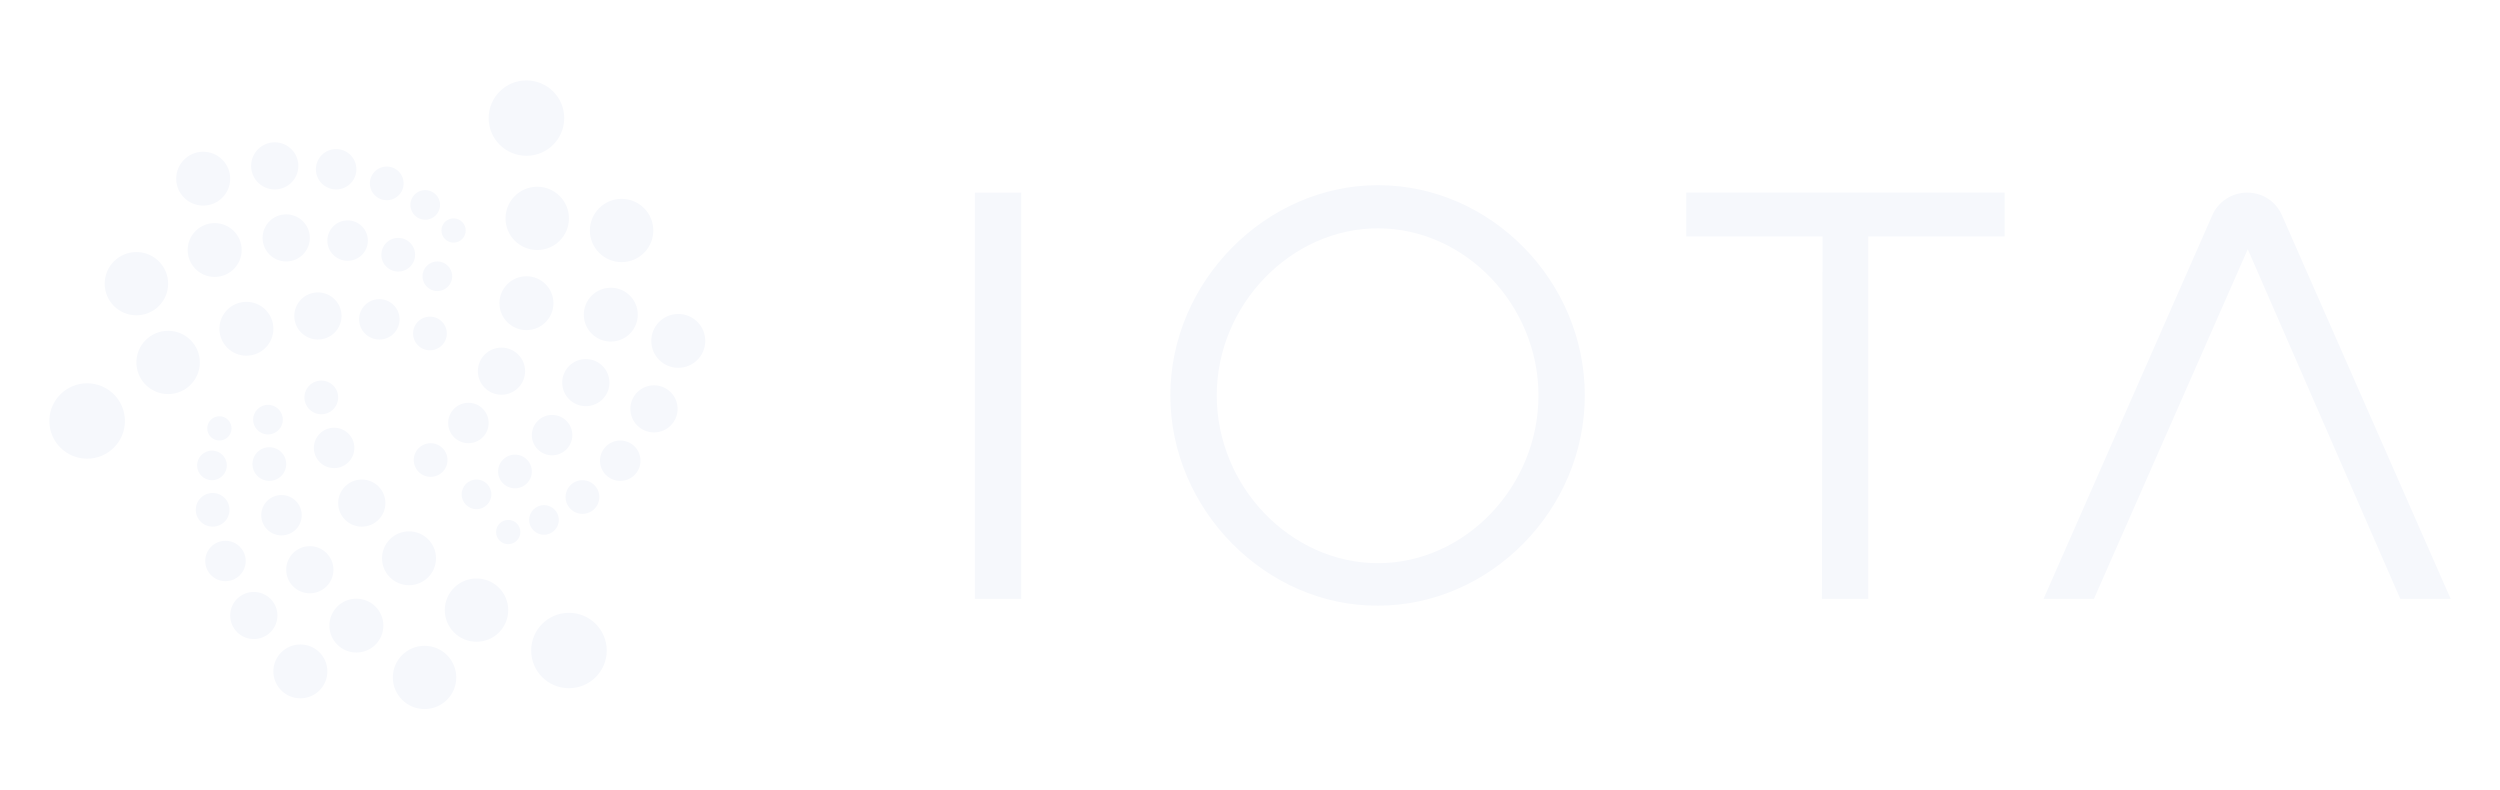
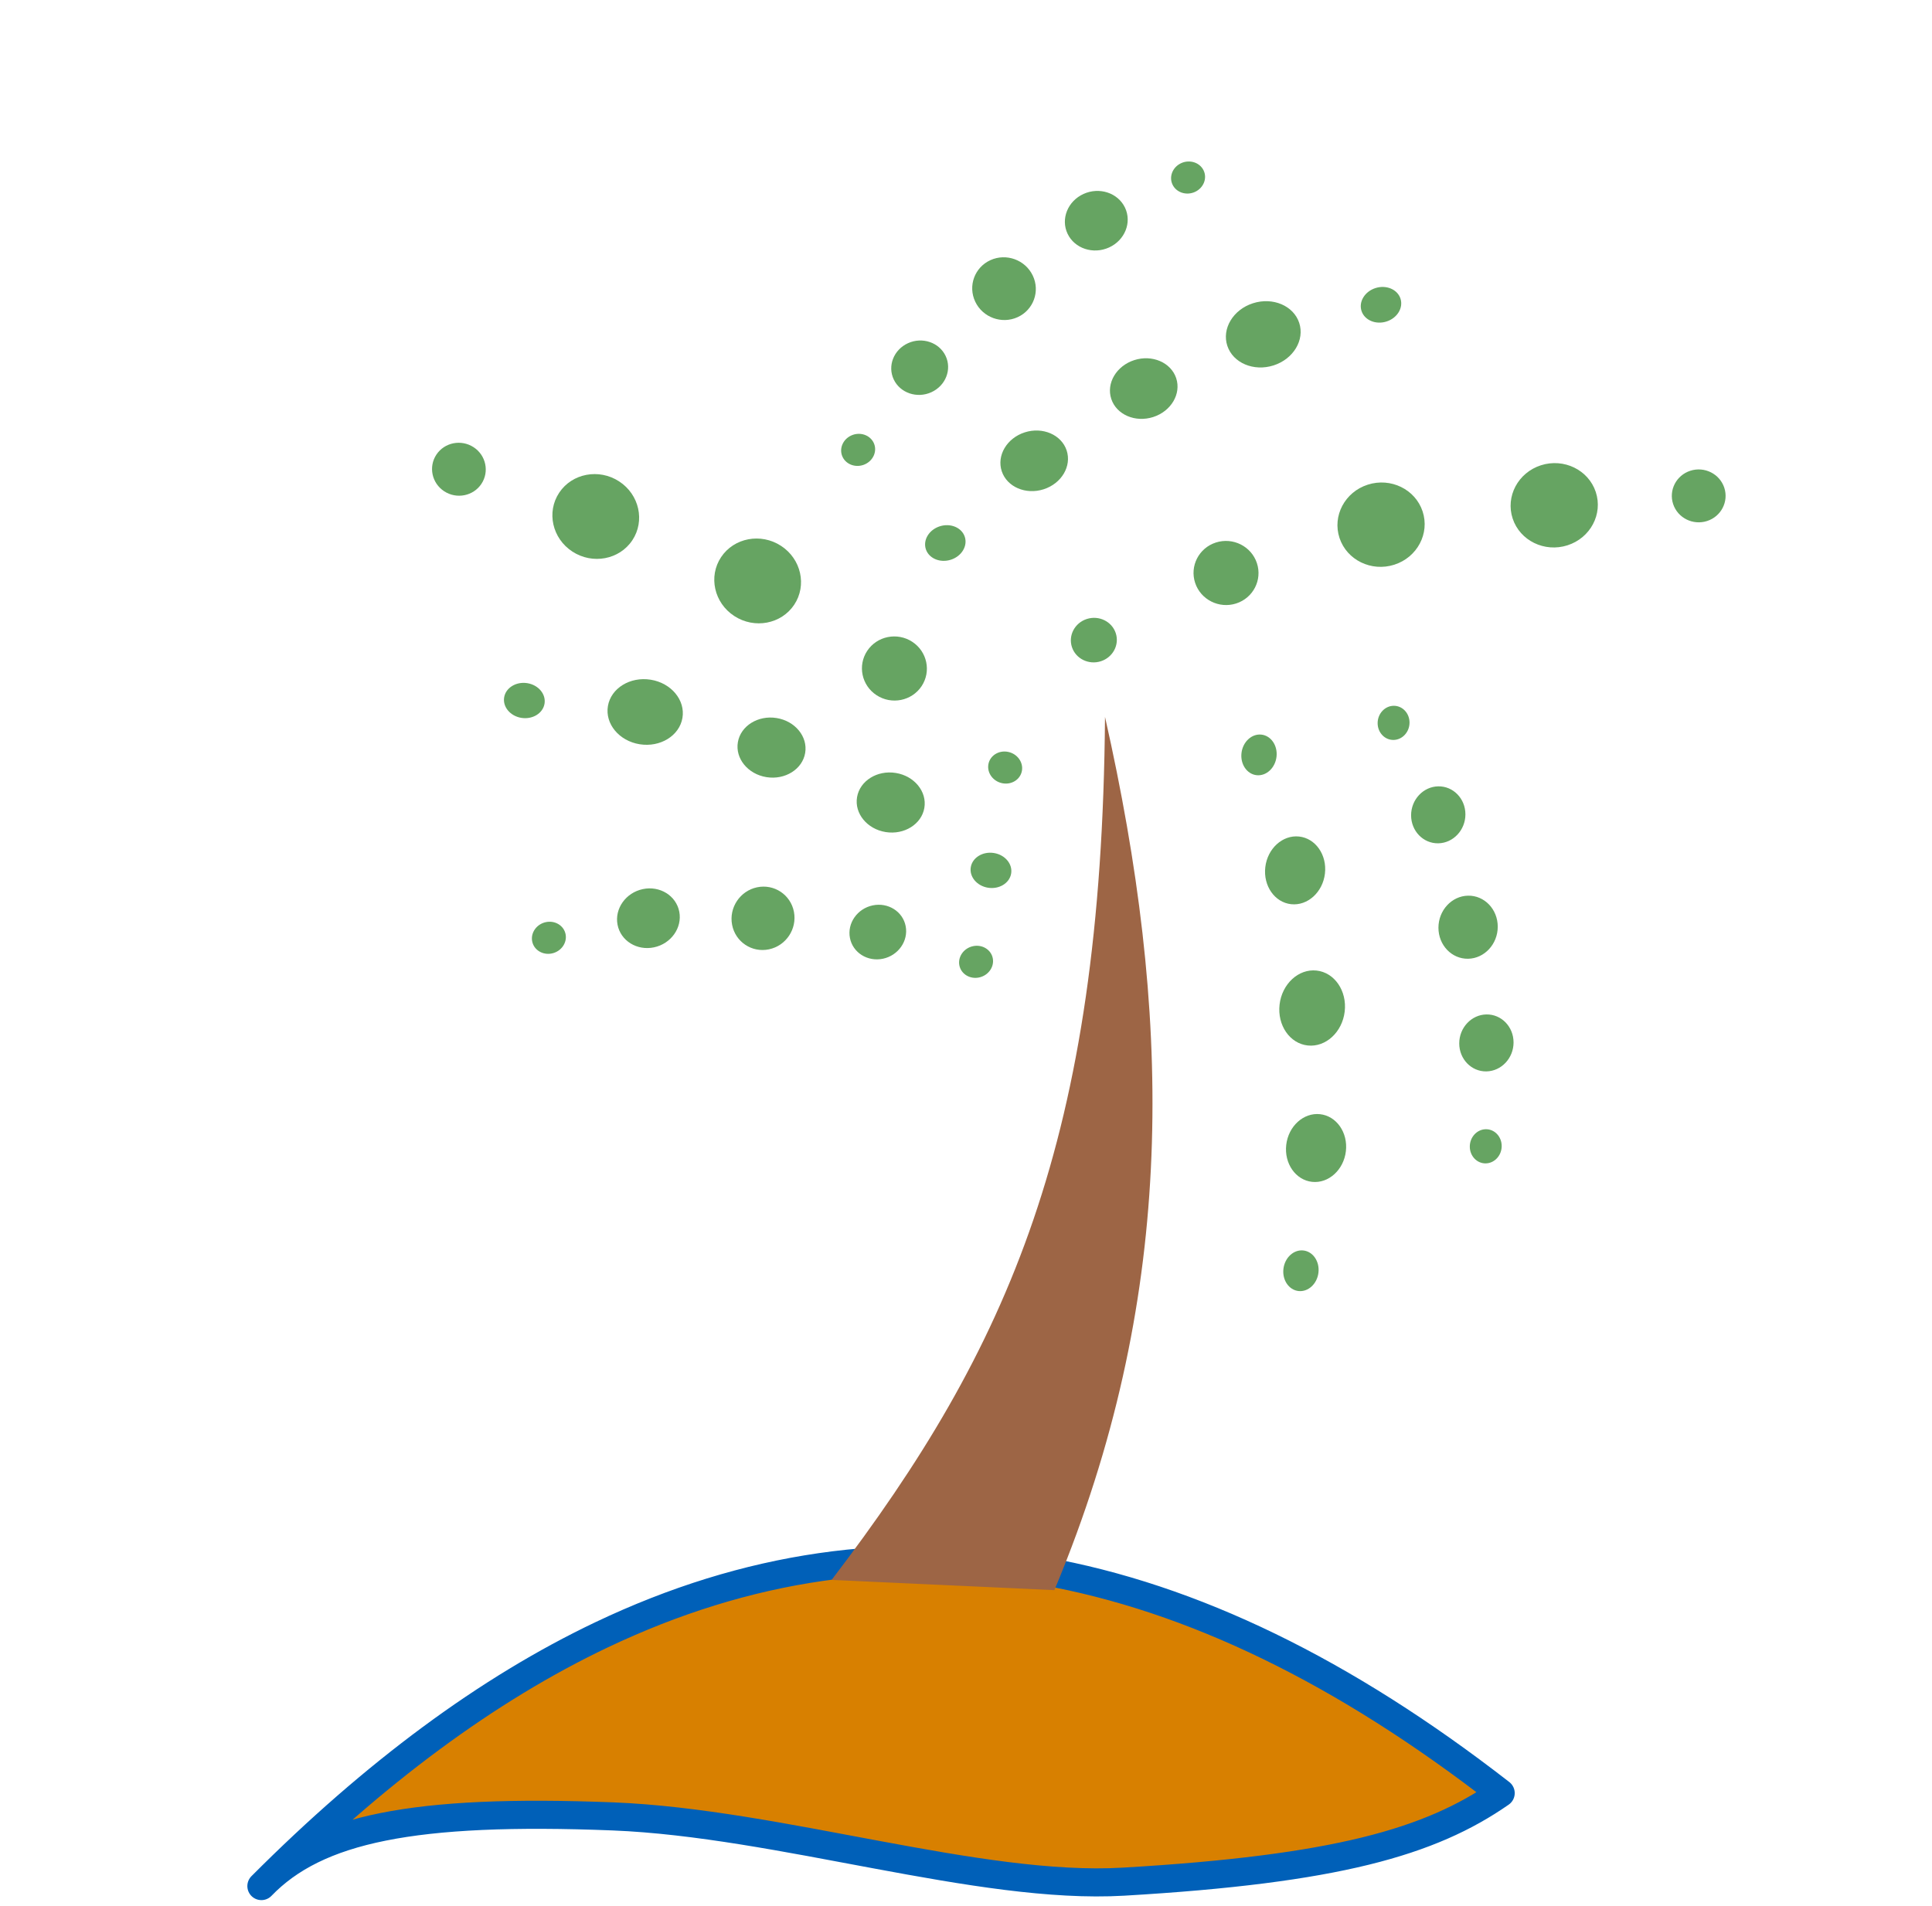
- <svg xmlns="http://www.w3.org/2000/svg" style="isolation:isolate" viewBox="0 0 152 48" width="152pt" height="48pt">
+ <svg xmlns="http://www.w3.org/2000/svg" width="100%" height="100%" viewBox="0 0 226921 223925" version="1.1" xml:space="preserve" style="fill-rule:evenodd;clip-rule:evenodd;stroke-linecap:round;stroke-linejoin:round;stroke-miterlimit:1.5;">
  <g>
-     <path d=" M 32.007 9.472 C 33.276 9.472 34.305 8.446 34.305 7.18 C 34.305 5.915 33.276 4.889 32.007 4.889 C 30.738 4.889 29.71 5.915 29.71 7.18 C 29.71 8.446 30.738 9.472 32.007 9.472 Z " fill="rgb(246,248,252)" />
-     <path d=" M 34.592 41.843 C 35.861 41.843 36.89 40.817 36.89 39.551 C 36.89 38.285 35.861 37.259 34.592 37.259 C 33.323 37.259 32.295 38.285 32.295 39.551 C 32.295 40.817 33.323 41.843 34.592 41.843 Z " fill="rgb(246,248,252)" />
-     <path d=" M 32.664 15.201 C 33.729 15.201 34.592 14.34 34.592 13.278 C 34.592 12.216 33.729 11.354 32.664 11.354 C 31.599 11.354 30.736 12.216 30.736 13.278 C 30.736 14.34 31.599 15.201 32.664 15.201 Z " fill="rgb(246,248,252)" />
-     <path d=" M 37.793 15.937 C 38.858 15.937 39.721 15.076 39.721 14.014 C 39.721 12.952 38.858 12.091 37.793 12.091 C 36.728 12.091 35.865 12.952 35.865 14.014 C 35.865 15.076 36.728 15.937 37.793 15.937 Z " fill="rgb(246,248,252)" />
-     <path d=" M 32.008 20.071 C 32.914 20.071 33.649 19.338 33.649 18.434 C 33.649 17.53 32.914 16.797 32.008 16.797 C 31.101 16.797 30.366 17.53 30.366 18.434 C 30.366 19.338 31.101 20.071 32.008 20.071 Z " fill="rgb(246,248,252)" />
-     <path d=" M 37.136 20.768 C 38.042 20.768 38.777 20.035 38.777 19.131 C 38.777 18.227 38.042 17.494 37.136 17.494 C 36.23 17.494 35.495 18.227 35.495 19.131 C 35.495 20.035 36.23 20.768 37.136 20.768 Z " fill="rgb(246,248,252)" />
-     <path d=" M 41.239 22.363 C 42.145 22.363 42.88 21.63 42.88 20.726 C 42.88 19.822 42.145 19.089 41.239 19.089 C 40.333 19.089 39.598 19.822 39.598 20.726 C 39.598 21.63 40.333 22.363 41.239 22.363 Z " fill="rgb(246,248,252)" />
-     <path d=" M 35.618 24.695 C 36.411 24.695 37.054 24.054 37.054 23.263 C 37.054 22.472 36.411 21.831 35.618 21.831 C 34.825 21.831 34.182 22.472 34.182 23.263 C 34.182 24.054 34.825 24.695 35.618 24.695 Z " fill="rgb(246,248,252)" />
-     <path d=" M 30.49 24 C 31.283 24 31.926 23.358 31.926 22.567 C 31.926 21.776 31.283 21.135 30.49 21.135 C 29.697 21.135 29.054 21.776 29.054 22.567 C 29.054 23.358 29.697 24 30.49 24 Z " fill="rgb(246,248,252)" />
-     <path d=" M 39.762 26.291 C 40.555 26.291 41.198 25.65 41.198 24.859 C 41.198 24.068 40.555 23.427 39.762 23.427 C 38.969 23.427 38.326 24.068 38.326 24.859 C 38.326 25.65 38.969 26.291 39.762 26.291 Z " fill="rgb(246,248,252)" />
-     <path d=" M 33.567 27.683 C 34.247 27.683 34.798 27.133 34.798 26.455 C 34.798 25.777 34.247 25.228 33.567 25.228 C 32.887 25.228 32.336 25.777 32.336 26.455 C 32.336 27.133 32.887 27.683 33.567 27.683 Z " fill="rgb(246,248,252)" />
-     <path d=" M 37.711 29.238 C 38.391 29.238 38.942 28.689 38.942 28.011 C 38.942 27.333 38.391 26.783 37.711 26.783 C 37.031 26.783 36.48 27.333 36.48 28.011 C 36.48 28.689 37.031 29.238 37.711 29.238 Z " fill="rgb(246,248,252)" />
-     <path d=" M 28.479 26.946 C 29.159 26.946 29.71 26.396 29.71 25.718 C 29.71 25.04 29.159 24.49 28.479 24.49 C 27.799 24.49 27.248 25.04 27.248 25.718 C 27.248 26.396 27.799 26.946 28.479 26.946 Z " fill="rgb(246,248,252)" />
-     <path d=" M 31.31 29.689 C 31.876 29.689 32.336 29.231 32.336 28.666 C 32.336 28.1 31.876 27.642 31.31 27.642 C 30.744 27.642 30.284 28.1 30.284 28.666 C 30.284 29.231 30.744 29.689 31.31 29.689 Z " fill="rgb(246,248,252)" />
-     <path d=" M 33.074 32.512 C 33.573 32.512 33.977 32.109 33.977 31.612 C 33.977 31.115 33.573 30.712 33.074 30.712 C 32.576 30.712 32.172 31.115 32.172 31.612 C 32.172 32.109 32.576 32.512 33.074 32.512 Z " fill="rgb(246,248,252)" />
-     <path d=" M 30.9 33.085 C 31.308 33.085 31.638 32.755 31.638 32.348 C 31.638 31.941 31.308 31.611 30.9 31.611 C 30.492 31.611 30.161 31.941 30.161 32.348 C 30.161 32.755 30.492 33.085 30.9 33.085 Z " fill="rgb(246,248,252)" />
-     <path d=" M 28.971 30.957 C 29.47 30.957 29.874 30.554 29.874 30.057 C 29.874 29.559 29.47 29.156 28.971 29.156 C 28.473 29.156 28.068 29.559 28.068 30.057 C 28.068 30.554 28.473 30.957 28.971 30.957 Z " fill="rgb(246,248,252)" />
-     <path d=" M 26.182 28.993 C 26.748 28.993 27.207 28.535 27.207 27.97 C 27.207 27.405 26.748 26.947 26.182 26.947 C 25.615 26.947 25.156 27.405 25.156 27.97 C 25.156 28.535 25.615 28.993 26.182 28.993 Z " fill="rgb(246,248,252)" />
-     <path d=" M 26.14 21.298 C 26.707 21.298 27.166 20.84 27.166 20.275 C 27.166 19.71 26.707 19.252 26.14 19.252 C 25.574 19.252 25.114 19.71 25.114 20.275 C 25.114 20.84 25.574 21.298 26.14 21.298 Z " fill="rgb(246,248,252)" />
-     <path d=" M 26.592 17.698 C 27.09 17.698 27.494 17.294 27.494 16.797 C 27.494 16.3 27.09 15.897 26.592 15.897 C 26.093 15.897 25.689 16.3 25.689 16.797 C 25.689 17.294 26.093 17.698 26.592 17.698 Z " fill="rgb(246,248,252)" />
-     <path d=" M 27.577 14.751 C 27.984 14.751 28.315 14.421 28.315 14.014 C 28.315 13.608 27.984 13.278 27.577 13.278 C 27.169 13.278 26.838 13.608 26.838 14.014 C 26.838 14.421 27.169 14.751 27.577 14.751 Z " fill="rgb(246,248,252)" />
-     <path d=" M 25.853 13.359 C 26.352 13.359 26.756 12.956 26.756 12.459 C 26.756 11.962 26.352 11.559 25.853 11.559 C 25.355 11.559 24.951 11.962 24.951 12.459 C 24.951 12.956 25.355 13.359 25.853 13.359 Z " fill="rgb(246,248,252)" />
-     <path d=" M 35.413 31.243 C 35.979 31.243 36.439 30.785 36.439 30.22 C 36.439 29.655 35.979 29.197 35.413 29.197 C 34.846 29.197 34.387 29.655 34.387 30.22 C 34.387 30.785 34.846 31.243 35.413 31.243 Z " fill="rgb(246,248,252)" />
-     <path d=" M 23.515 12.173 C 24.081 12.173 24.54 11.715 24.54 11.15 C 24.54 10.585 24.081 10.127 23.515 10.127 C 22.948 10.127 22.489 10.585 22.489 11.15 C 22.489 11.715 22.948 12.173 23.515 12.173 Z " fill="rgb(246,248,252)" />
-     <path d=" M 24.212 16.511 C 24.779 16.511 25.238 16.053 25.238 15.488 C 25.238 14.923 24.779 14.465 24.212 14.465 C 23.646 14.465 23.186 14.923 23.186 15.488 C 23.186 16.053 23.646 16.511 24.212 16.511 Z " fill="rgb(246,248,252)" />
-     <path d=" M 23.063 20.644 C 23.743 20.644 24.294 20.094 24.294 19.416 C 24.294 18.738 23.743 18.188 23.063 18.188 C 22.384 18.188 21.833 18.738 21.833 19.416 C 21.833 20.094 22.384 20.644 23.063 20.644 Z " fill="rgb(246,248,252)" />
-     <path d=" M 19.329 20.643 C 20.122 20.643 20.765 20.002 20.765 19.211 C 20.765 18.42 20.122 17.779 19.329 17.779 C 18.536 17.779 17.893 18.42 17.893 19.211 C 17.893 20.002 18.536 20.643 19.329 20.643 Z " fill="rgb(246,248,252)" />
-     <path d=" M 14.981 21.626 C 15.887 21.626 16.622 20.893 16.622 19.989 C 16.622 19.085 15.887 18.352 14.981 18.352 C 14.074 18.352 13.34 19.085 13.34 19.989 C 13.34 20.893 14.074 21.626 14.981 21.626 Z " fill="rgb(246,248,252)" />
-     <path d=" M 10.221 23.96 C 11.286 23.96 12.15 23.098 12.15 22.036 C 12.15 20.974 11.286 20.113 10.221 20.113 C 9.156 20.113 8.293 20.974 8.293 22.036 C 8.293 23.098 9.156 23.96 10.221 23.96 Z " fill="rgb(246,248,252)" />
-     <path d=" M 5.298 27.888 C 6.567 27.888 7.595 26.862 7.595 25.596 C 7.595 24.33 6.567 23.304 5.298 23.304 C 4.029 23.304 3 24.33 3 25.596 C 3 26.862 4.029 27.888 5.298 27.888 Z " fill="rgb(246,248,252)" />
-     <path d=" M 8.293 19.171 C 9.358 19.171 10.222 18.31 10.222 17.248 C 10.222 16.186 9.358 15.325 8.293 15.325 C 7.228 15.325 6.365 16.186 6.365 17.248 C 6.365 18.31 7.228 19.171 8.293 19.171 Z " fill="rgb(246,248,252)" />
-     <path d=" M 13.052 16.838 C 13.958 16.838 14.693 16.105 14.693 15.201 C 14.693 14.297 13.958 13.564 13.052 13.564 C 12.146 13.564 11.411 14.297 11.411 15.201 C 11.411 16.105 12.146 16.838 13.052 16.838 Z " fill="rgb(246,248,252)" />
-     <path d=" M 12.354 12.5 C 13.261 12.5 13.995 11.767 13.995 10.863 C 13.995 9.959 13.261 9.226 12.354 9.226 C 11.448 9.226 10.713 9.959 10.713 10.863 C 10.713 11.767 11.448 12.5 12.354 12.5 Z " fill="rgb(246,248,252)" />
-     <path d=" M 16.704 11.518 C 17.497 11.518 18.14 10.877 18.14 10.086 C 18.14 9.295 17.497 8.653 16.704 8.653 C 15.911 8.653 15.268 9.295 15.268 10.086 C 15.268 10.877 15.911 11.518 16.704 11.518 Z " fill="rgb(246,248,252)" />
-     <path d=" M 20.437 11.518 C 21.117 11.518 21.668 10.969 21.668 10.291 C 21.668 9.613 21.117 9.063 20.437 9.063 C 19.757 9.063 19.206 9.613 19.206 10.291 C 19.206 10.969 19.757 11.518 20.437 11.518 Z " fill="rgb(246,248,252)" />
-     <path d=" M 21.135 15.856 C 21.815 15.856 22.366 15.306 22.366 14.628 C 22.366 13.95 21.815 13.4 21.135 13.4 C 20.455 13.4 19.904 13.95 19.904 14.628 C 19.904 15.306 20.455 15.856 21.135 15.856 Z " fill="rgb(246,248,252)" />
-     <path d=" M 17.401 15.897 C 18.194 15.897 18.837 15.255 18.837 14.464 C 18.837 13.673 18.194 13.032 17.401 13.032 C 16.608 13.032 15.965 13.673 15.965 14.464 C 15.965 15.255 16.608 15.897 17.401 15.897 Z " fill="rgb(246,248,252)" />
-     <path d=" M 13.339 26.783 C 13.747 26.783 14.078 26.453 14.078 26.046 C 14.078 25.639 13.747 25.309 13.339 25.309 C 12.931 25.309 12.601 25.639 12.601 26.046 C 12.601 26.453 12.931 26.783 13.339 26.783 Z " fill="rgb(246,248,252)" />
-     <path d=" M 16.293 26.414 C 16.792 26.414 17.196 26.011 17.196 25.514 C 17.196 25.017 16.792 24.614 16.293 24.614 C 15.795 24.614 15.391 25.017 15.391 25.514 C 15.391 26.011 15.795 26.414 16.293 26.414 Z " fill="rgb(246,248,252)" />
-     <path d=" M 19.534 25.187 C 20.101 25.187 20.56 24.729 20.56 24.163 C 20.56 23.598 20.101 23.14 19.534 23.14 C 18.968 23.14 18.509 23.598 18.509 24.163 C 18.509 24.729 18.968 25.187 19.534 25.187 Z " fill="rgb(246,248,252)" />
-     <path d=" M 20.314 28.461 C 20.994 28.461 21.545 27.911 21.545 27.233 C 21.545 26.555 20.994 26.005 20.314 26.005 C 19.634 26.005 19.083 26.555 19.083 27.233 C 19.083 27.911 19.634 28.461 20.314 28.461 Z " fill="rgb(246,248,252)" />
-     <path d=" M 16.376 29.238 C 16.942 29.238 17.402 28.779 17.402 28.215 C 17.402 27.649 16.942 27.191 16.376 27.191 C 15.809 27.191 15.35 27.649 15.35 28.215 C 15.35 28.779 15.809 29.238 16.376 29.238 Z " fill="rgb(246,248,252)" />
-     <path d=" M 12.888 29.197 C 13.386 29.197 13.791 28.794 13.791 28.297 C 13.791 27.8 13.386 27.397 12.888 27.397 C 12.389 27.397 11.985 27.8 11.985 28.297 C 11.985 28.794 12.389 29.197 12.888 29.197 Z " fill="rgb(246,248,252)" />
-     <path d=" M 12.929 32.02 C 13.495 32.02 13.954 31.562 13.954 30.997 C 13.954 30.432 13.495 29.974 12.929 29.974 C 12.362 29.974 11.903 30.432 11.903 30.997 C 11.903 31.562 12.362 32.02 12.929 32.02 Z " fill="rgb(246,248,252)" />
-     <path d=" M 17.114 32.553 C 17.794 32.553 18.345 32.003 18.345 31.325 C 18.345 30.647 17.794 30.098 17.114 30.098 C 16.434 30.098 15.883 30.647 15.883 31.325 C 15.883 32.003 16.434 32.553 17.114 32.553 Z " fill="rgb(246,248,252)" />
-     <path d=" M 21.997 32.021 C 22.79 32.021 23.433 31.38 23.433 30.589 C 23.433 29.797 22.79 29.156 21.997 29.156 C 21.204 29.156 20.561 29.797 20.561 30.589 C 20.561 31.38 21.204 32.021 21.997 32.021 Z " fill="rgb(246,248,252)" />
-     <path d=" M 24.868 35.581 C 25.775 35.581 26.509 34.848 26.509 33.944 C 26.509 33.04 25.775 32.307 24.868 32.307 C 23.962 32.307 23.227 33.04 23.227 33.944 C 23.227 34.848 23.962 35.581 24.868 35.581 Z " fill="rgb(246,248,252)" />
-     <path d=" M 18.837 36.072 C 19.63 36.072 20.273 35.431 20.273 34.64 C 20.273 33.849 19.63 33.207 18.837 33.207 C 18.044 33.207 17.401 33.849 17.401 34.64 C 17.401 35.431 18.044 36.072 18.837 36.072 Z " fill="rgb(246,248,252)" />
-     <path d=" M 15.432 38.855 C 16.225 38.855 16.868 38.213 16.868 37.422 C 16.868 36.631 16.225 35.99 15.432 35.99 C 14.638 35.99 13.996 36.631 13.996 37.422 C 13.996 38.213 14.638 38.855 15.432 38.855 Z " fill="rgb(246,248,252)" />
-     <path d=" M 18.263 42.457 C 19.169 42.457 19.904 41.724 19.904 40.82 C 19.904 39.916 19.169 39.183 18.263 39.183 C 17.356 39.183 16.621 39.916 16.621 40.82 C 16.621 41.724 17.356 42.457 18.263 42.457 Z " fill="rgb(246,248,252)" />
-     <path d=" M 25.812 43.111 C 26.877 43.111 27.741 42.25 27.741 41.188 C 27.741 40.126 26.877 39.265 25.812 39.265 C 24.747 39.265 23.884 40.126 23.884 41.188 C 23.884 42.25 24.747 43.111 25.812 43.111 Z " fill="rgb(246,248,252)" />
-     <path d=" M 21.668 39.674 C 22.575 39.674 23.309 38.941 23.309 38.037 C 23.309 37.133 22.575 36.4 21.668 36.4 C 20.762 36.4 20.027 37.133 20.027 38.037 C 20.027 38.941 20.762 39.674 21.668 39.674 Z " fill="rgb(246,248,252)" />
-     <path d=" M 28.972 39.019 C 30.037 39.019 30.9 38.158 30.9 37.095 C 30.9 36.033 30.037 35.172 28.972 35.172 C 27.907 35.172 27.043 36.033 27.043 37.095 C 27.043 38.158 27.907 39.019 28.972 39.019 Z " fill="rgb(246,248,252)" />
-     <path d=" M 13.708 35.336 C 14.388 35.336 14.939 34.786 14.939 34.108 C 14.939 33.43 14.388 32.881 13.708 32.881 C 13.029 32.881 12.478 33.43 12.478 34.108 C 12.478 34.786 13.029 35.336 13.708 35.336 Z " fill="rgb(246,248,252)" />
-     <path d=" M 62.089 11.711 L 59.272 11.711 L 59.272 36.411 L 62.089 36.411 L 62.089 11.711 Z " fill="rgb(246,248,252)" />
-     <path d=" M 71.157 24.042 C 71.157 17.121 76.957 11.259 83.778 11.259 C 90.638 11.259 96.356 17.077 96.356 24.042 C 96.356 31.006 90.599 36.824 83.778 36.824 C 76.997 36.864 71.157 31.006 71.157 24.042 Z  M 93.539 24.042 C 93.539 18.553 89.088 13.882 83.778 13.882 C 78.469 13.882 73.978 18.553 73.978 24.042 C 73.978 29.574 78.469 34.241 83.778 34.241 C 89.088 34.241 93.539 29.574 93.539 24.042 Z " fill="rgb(246,248,252)" />
-     <path d=" M 110.812 14.374 L 102.523 14.374 L 102.523 11.711 L 121.882 11.711 L 121.882 14.374 L 113.59 14.374 L 113.59 36.411 L 110.773 36.411 L 110.812 14.374 Z " fill="rgb(246,248,252)" />
-     <path d=" M 136.664 15.152 L 127.311 36.411 L 124.249 36.411 L 134.5 13.104 C 134.867 12.243 135.726 11.711 136.624 11.711 C 137.562 11.711 138.38 12.243 138.749 13.104 L 149 36.411 L 145.937 36.411 L 136.664 15.152 Z " fill="rgb(246,248,252)" />
+     <g>
+       <g>
+         <path d="M114548,35449.4c880.9,1849 3109.65,2661.64 4973.96,1813.57c1864.29,-848.066 2662.68,-3037.75 1781.78,-4886.75c-880.904,-1849 -3109.65,-2661.64 -4973.96,-1813.57c-1864.29,848.07 -2662.68,3037.75 -1781.78,4886.75l0,0.004Z" style="fill:#66a462;" />
+         <g>
+           <path d="M159918,36540.2c359.075,1083.77 1674.73,1635.5 2936.18,1231.32c1261.45,-404.183 1994.06,-1612.21 1634.99,-2695.98c-359.071,-1083.77 -1674.73,-1635.5 -2936.18,-1231.32c-1261.45,404.184 -1994.06,1612.21 -1634.99,2695.98Z" style="fill:#66a462;" />
+         </g>
+         <path d="M130525,46872.1c611.512,1845.69 2815.88,2796.93 4919.5,2122.89c2103.64,-674.037 3315.06,-2719.73 2703.55,-4565.42c-611.517,-1845.69 -2815.88,-2796.93 -4919.54,-2122.89c-2103.65,674.037 -3315.06,2719.73 -2703.55,4565.42l0.038,0Z" style="fill:#66a462;" />
+         <path d="M140374,68480c655.017,1976.99 2812.01,3061.33 4813.79,2419.93c2001.79,-641.4 3095.19,-2767.2 2440.18,-4744.21c-655.017,-1976.99 -2812.01,-3061.32 -4813.79,-2419.93c-2001.79,641.4 -3095.19,2767.2 -2440.18,4744.21Z" style="fill:#66a462;" />
+         <path d="M196517,59220.8c540.184,1630.4 2324.26,2522.96 3981.55,1991.94c1657.29,-531.017 2564.24,-2285.81 2024.05,-3916.21c-540.187,-1630.39 -2324.26,-2522.95 -3981.55,-1991.94c-1657.29,531.021 -2564.24,2285.82 -2024.05,3916.21Z" style="fill:#66a462;" />
+         <path d="M157331,63204.6c859.742,2594.9 3744.17,4001.08 6437.21,3138.18c2693.06,-862.892 4181.5,-3670.18 3321.74,-6265.08c-859.746,-2594.9 -3744.17,-4001.08 -6437.25,-3138.18c-2693.06,862.892 -4181.5,3670.18 -3321.73,6265.08l0.037,0Z" style="fill:#66a462;" />
+         <path d="M177670,60927.1c859.745,2594.9 3744.18,4001.07 6437.25,3138.18c2693.06,-862.892 4181.5,-3670.18 3321.74,-6265.08c-859.746,-2594.9 -3744.17,-4001.08 -6437.25,-3138.18c-2693.06,862.896 -4181.5,3670.18 -3321.74,6265.08l0,0.004Z" style="fill:#66a462;" />
+         <g>
+           <path d="M98965.4,53684.2c444.729,933.479 1624.16,1319.06 2632.17,860.521c1008.01,-458.542 1465.32,-1588.69 1020.59,-2522.16c-444.725,-933.479 -1624.16,-1319.07 -2632.17,-860.521c-1008,458.542 -1465.32,1588.69 -1020.59,2522.16Z" style="fill:#66a462;" />
+         </g>
+         <path d="M104974,44585c757.383,1589.75 2737.03,2259.59 4418.04,1494.9c1680.99,-764.683 2430.84,-2676.18 1673.46,-4265.92c-757.384,-1589.74 -2737.03,-2259.58 -4418.04,-1494.89c-1680.99,764.683 -2430.85,2676.18 -1673.46,4265.92l0,-0.004Z" style="fill:#66a462;" />
+         <g>
+           <path d="M125391,27463.6c826.929,1735.72 3009.47,2457.46 4870.83,1610.73c1861.36,-846.733 2701.18,-2943.36 1874.25,-4679.08c-826.929,-1735.72 -3009.47,-2457.46 -4870.83,-1610.73c-1861.36,846.737 -2701.18,2943.36 -1874.25,4679.08Z" style="fill:#66a462;" />
+         </g>
+         <g>
+           <path d="M108746,64527.9c359.075,1083.77 1674.73,1635.5 2936.18,1231.32c1261.45,-404.187 1994.06,-1612.22 1634.99,-2695.98c-359.075,-1083.77 -1674.73,-1635.5 -2936.18,-1231.32c-1261.45,404.188 -1994.06,1612.22 -1634.99,2695.98Z" style="fill:#66a462;" />
+         </g>
+         <g>
+           <path d="M125904,76027.9c454.121,1370.63 1975.4,2114.11 3395.06,1659.23c1419.67,-454.879 2203.57,-1936.97 1749.45,-3307.6c-454.121,-1370.63 -1975.4,-2114.11 -3395.06,-1659.23c-1419.67,454.879 -2203.57,1936.97 -1749.45,3307.6Z" style="fill:#66a462;" />
+         </g>
+         <path d="M117659,55360.4c611.516,1845.69 2815.88,2796.93 4919.54,2122.89c2103.64,-674.033 3315.06,-2719.73 2703.55,-4565.42c-611.516,-1845.69 -2815.88,-2796.93 -4919.54,-2122.89c-2103.64,674.033 -3315.06,2719.73 -2703.55,4565.42Z" style="fill:#66a462;" />
+         <path d="M137718,21687.9c444.725,933.475 1624.16,1319.06 2632.17,860.52c1008,-458.545 1465.32,-1588.69 1020.59,-2522.17c-444.729,-933.475 -1624.16,-1319.06 -2632.17,-860.521c-1008.01,458.546 -1465.32,1588.69 -1020.59,2522.17Z" style="fill:#66a462;" />
+         <path d="M144155,40630.6c667.671,2015.17 3100.88,3045.29 5430.25,2298.93c2329.36,-746.359 3678.44,-2988.37 3010.78,-5003.54c-667.667,-2015.17 -3100.88,-3045.29 -5430.25,-2298.93c-2329.36,746.358 -3678.44,2988.37 -3010.78,5003.54Z" style="fill:#66a462;" />
+       </g>
+       <g>
+         <path d="M93251.3,107125c385.563,2011.5 -928.704,3986.45 -2933.08,4407.5c-2004.37,421.071 -3944.7,-870.159 -4330.25,-2881.66c-385.562,-2011.5 928.704,-3986.45 2933.08,-4407.5c2004.37,-421.071 3944.7,870.159 4330.25,2881.66Z" style="fill:#66a462;" />
+         <g>
+           <path d="M63955.8,82679.6c-191.612,1125.51 -1409.08,1869.25 -2717.04,1659.83c-1307.96,-209.425 -2214.29,-1293.22 -2022.68,-2418.73c191.612,-1125.51 1409.08,-1869.25 2717.04,-1659.83c1307.96,209.425 2214.29,1293.22 2022.68,2418.73Z" style="fill:#66a462;" />
+         </g>
+         <path d="M94570,88462.9c-326.321,1916.78 -2362.12,3189.42 -4543.33,2840.17c-2181.21,-349.241 -3687.14,-2188.97 -3360.82,-4105.74c326.321,-1916.78 2362.12,-3189.42 4543.33,-2840.17c2181.21,349.246 3687.14,2188.97 3360.82,4105.75Z" style="fill:#66a462;" />
+         <path d="M108243,80617.5c-1154.19,1733.61 -3521.05,2209.37 -5282.17,1061.76c-1761.12,-1147.61 -2253.87,-3486.79 -1099.68,-5220.38c1154.19,-1733.61 3521.05,-2209.37 5282.17,-1061.77c1761.12,1147.61 2253.87,3486.79 1099.68,5220.38l0,0.004Z" style="fill:#66a462;" />
+         <path d="M56541.7,56850.4c-951.842,1429.68 -2908.36,1819.04 -4366.42,868.925c-1458.04,-950.109 -1869.01,-2882.2 -917.167,-4311.88c951.842,-1429.68 2908.36,-1819.04 4366.42,-868.925c1458.04,950.108 1869.01,2882.2 917.167,4311.88Z" style="fill:#66a462;" />
+         <path d="M93282.1,71048.3c-1514.93,2275.45 -4668.42,2869.37 -7037.71,1325.46c-2369.28,-1543.9 -3062.91,-4644.75 -1547.98,-6920.17c1514.93,-2275.45 4668.42,-2869.37 7037.71,-1325.46c2369.29,1543.91 3062.92,4644.75 1547.99,6920.21l-0.005,-0.038Z" style="fill:#66a462;" />
+         <path d="M74267.5,63476.7c-1514.93,2275.45 -4668.42,2869.37 -7037.71,1325.46c-2369.29,-1543.9 -3062.91,-4644.75 -1547.98,-6920.17c1514.93,-2275.45 4668.42,-2869.37 7037.71,-1325.46c2369.29,1543.91 3062.91,4644.75 1547.98,6920.21l0,-0.037Z" style="fill:#66a462;" />
+         <g>
+           <path d="M116607,112586c194.655,1015.52 -527.175,2024.83 -1610.92,2252.49c-1083.75,227.671 -2121.64,-411.963 -2316.3,-1427.48c-194.654,-1015.52 527.175,-2024.83 1610.92,-2252.5c1083.75,-227.667 2121.64,411.962 2316.3,1427.48Z" style="fill:#66a462;" />
+         </g>
+         <path d="M106376,108815c331.5,1729.46 -866.662,3441.8 -2673.96,3821.47c-1807.3,379.671 -3543.73,-716.187 -3875.23,-2445.64c-331.5,-1729.45 866.663,-3441.8 2673.96,-3821.47c1807.3,-379.671 3543.73,716.183 3875.23,2445.64Z" style="fill:#66a462;" />
+         <g>
+           <path d="M79784.6,107115c361.942,1888.26 -968.941,3762.61 -2970.16,4183.04c-2001.22,420.404 -3919.8,-771.304 -4281.75,-2659.57c-361.938,-1888.26 968.946,-3762.61 2970.16,-4183c2001.22,-420.408 3919.8,771.304 4281.75,2659.56l-0.005,-0.038Z" style="fill:#66a462;" />
+         </g>
+         <g>
+           <path d="M118763,102634c-191.608,1125.51 -1409.07,1869.25 -2717.03,1659.83c-1307.96,-209.425 -2214.3,-1293.22 -2022.68,-2418.73c191.613,-1125.51 1409.08,-1869.25 2717.03,-1659.83c1307.96,209.425 2214.3,1293.22 2022.68,2418.73Z" style="fill:#66a462;" />
+         </g>
+         <path d="M108569,94915c-326.321,1916.78 -2362.12,3189.42 -4543.33,2840.17c-2181.21,-349.242 -3687.14,-2188.97 -3360.82,-4105.74c326.321,-1916.78 2362.12,-3189.42 4543.33,-2840.18c2181.21,349.246 3687.14,2188.97 3360.82,4105.75Z" style="fill:#66a462;" />
+         <path d="M66432.5,109763c194.654,1015.52 -527.179,2024.83 -1610.92,2252.49c-1083.75,227.671 -2121.64,-411.962 -2316.3,-1427.48c-194.65,-1015.52 527.179,-2024.83 1610.92,-2252.49c1083.75,-227.667 2121.64,411.962 2316.3,1427.48Z" style="fill:#66a462;" />
+         <path d="M80155,84347.1c-356.283,2092.78 -2606.41,3477.9 -5021.67,3091.18c-2415.24,-386.721 -4086.86,-2399.76 -3730.58,-4492.54c356.288,-2092.79 2606.42,-3477.9 5021.67,-3091.18c2415.25,386.716 4086.86,2399.76 3730.58,4492.54l0.004,0Z" style="fill:#66a462;" />
+         <g>
+           <path d="M116088,89801.3c-174.754,1019.13 566.675,2014.13 1654.67,2220.56c1087.99,206.43 2113.18,-453.375 2287.94,-1472.5c174.754,-1019.13 -566.675,-2014.13 -1654.67,-2220.56c-1087.99,-206.434 -2113.18,453.375 -2287.94,1472.5Z" style="fill:#66a462;" />
+         </g>
+       </g>
+       <g>
+         <g>
+           <path d="M163680,82919.6c-1033.82,19.209 -1872.35,933.867 -1871.37,2041.27c0.988,1107.4 841.121,1990.88 1874.95,1971.67c1033.83,-19.204 1872.36,-933.867 1871.37,-2041.27c-0.987,-1107.4 -841.125,-1990.88 -1874.95,-1971.67Z" style="fill:#66a462;" />
+         </g>
+         <path d="M174580,119181c-1760.64,32.708 -3188.71,1558.58 -3187.07,3405.33c1.646,1846.75 1432.4,3319.51 3193.03,3286.81c1760.64,-32.709 3188.71,-1558.59 3187.07,-3405.33c-1.646,-1846.75 -1432.4,-3319.52 -3193.03,-3286.81Z" style="fill:#66a462;" />
+         <path d="M168926,92383.8c-1760.64,32.708 -3188.71,1558.58 -3187.07,3405.33c1.65,1846.75 1432.4,3319.52 3193.03,3286.81c1760.64,-32.709 3188.71,-1558.59 3187.07,-3405.33c-1.646,-1846.75 -1432.4,-3319.52 -3193.03,-3286.81Z" style="fill:#66a462;" />
+         <g>
+           <path d="M172430,105228c-1922.3,35.712 -3481.49,1724.9 -3479.67,3769.8c1.825,2044.9 1563.98,3676.1 3486.28,3640.39c1922.3,-35.712 3481.49,-1724.9 3479.67,-3769.8c-1.825,-2044.89 -1563.98,-3676.1 -3486.28,-3640.39Z" style="fill:#66a462;" />
+         </g>
+         <g>
+           <path d="M153078,146910c-1135.29,-120.9 -2181.41,849.146 -2334.66,2164.88c-153.25,1315.73 644.038,2482.08 1779.32,2602.98c1135.28,120.9 2181.41,-849.146 2334.66,-2164.88c153.25,-1315.73 -644.037,-2482.08 -1779.32,-2602.98Z" style="fill:#66a462;" />
+         </g>
+         <g>
+           <path d="M148152,86305.4c-1135.28,-120.9 -2181.41,849.145 -2334.66,2164.87c-153.25,1315.73 644.038,2482.08 1779.33,2602.98c1135.28,120.9 2181.41,-849.15 2334.66,-2164.88c153.245,-1315.73 -644.042,-2482.08 -1779.33,-2602.98Z" style="fill:#66a462;" />
+         </g>
+         <path d="M155040,130899c-1933.42,-205.896 -3710.6,1408.32 -3966.17,3602.48c-255.562,2194.16 1106.65,4142.7 3040.07,4348.58c1933.42,205.896 3710.61,-1408.32 3966.17,-3602.48c255.567,-2194.16 -1106.65,-4142.7 -3040.07,-4348.58Z" style="fill:#66a462;" />
+         <path d="M152580,98278.3c-1933.42,-205.895 -3710.6,1408.32 -3966.17,3602.48c-255.562,2194.16 1106.65,4142.69 3040.07,4348.58c1933.42,205.896 3710.6,-1408.32 3966.17,-3602.48c255.567,-2194.16 -1106.65,-4142.7 -3040.07,-4348.58Z" style="fill:#66a462;" />
+         <path d="M174505,132667c-1033.83,19.204 -1872.36,933.867 -1871.37,2041.27c0.988,1107.4 841.121,1990.88 1874.95,1971.67c1033.83,-19.208 1872.36,-933.867 1871.37,-2041.27c-0.987,-1107.4 -841.125,-1990.88 -1874.95,-1971.67Z" style="fill:#66a462;" />
+         <path d="M154629,114024c-2110.96,-224.804 -4054.54,1565.2 -4337.54,3994.79c-282.983,2429.58 1201.1,4584.63 3312.06,4809.42c2110.96,224.8 4054.54,-1565.2 4337.54,-3994.79c282.983,-2429.58 -1201.1,-4584.63 -3312.06,-4809.42Z" style="fill:#66a462;" />
+       </g>
+     </g>
  </g>
+   <g>
+     <path d="M97675,185618c-6009.13,7873.5 -12843.8,15967 -20489.3,24942.8c-5665.13,6650.83 31355.3,5055.46 31355.3,5055.46c6306.04,-9807.96 11358.5,-19372.7 15302.3,-28799" style="fill:#9d6545;" />
+     <path d="M-23056.3,190203c0,-1188.43 93780.4,3910.3 93780.4,3910.3" style="fill:none;" />
+   </g>
+   <path d="M30701.5,221585c13273.9,-13313.1 26562.7,-23146.3 39946.9,-29515.9c34138.4,-16246.6 68897.5,-9959.04 105612,18594.7c-8269.13,5749.92 -19320,8942.83 -44312.1,10403.3c-16931,989.375 -40364.4,-6881.96 -59912.1,-7665.71c-23495.2,-928.558 -34866.5,1474.12 -41335,8183.67l0.209,-0.042Z" style="fill:#d88000;stroke:#0060b8;stroke-width:3298.63px;" />
+   <path d="M123843,186817c495.367,-1184.04 973.238,-2365.9 1433.9,-3545.77c12901.8,-33044.9 12305.5,-64539.2 4510.88,-99043.3c-393.3,49494.2 -11302.5,74122.5 -32113.1,101390" style="fill:#9d6545;" />
</svg>
